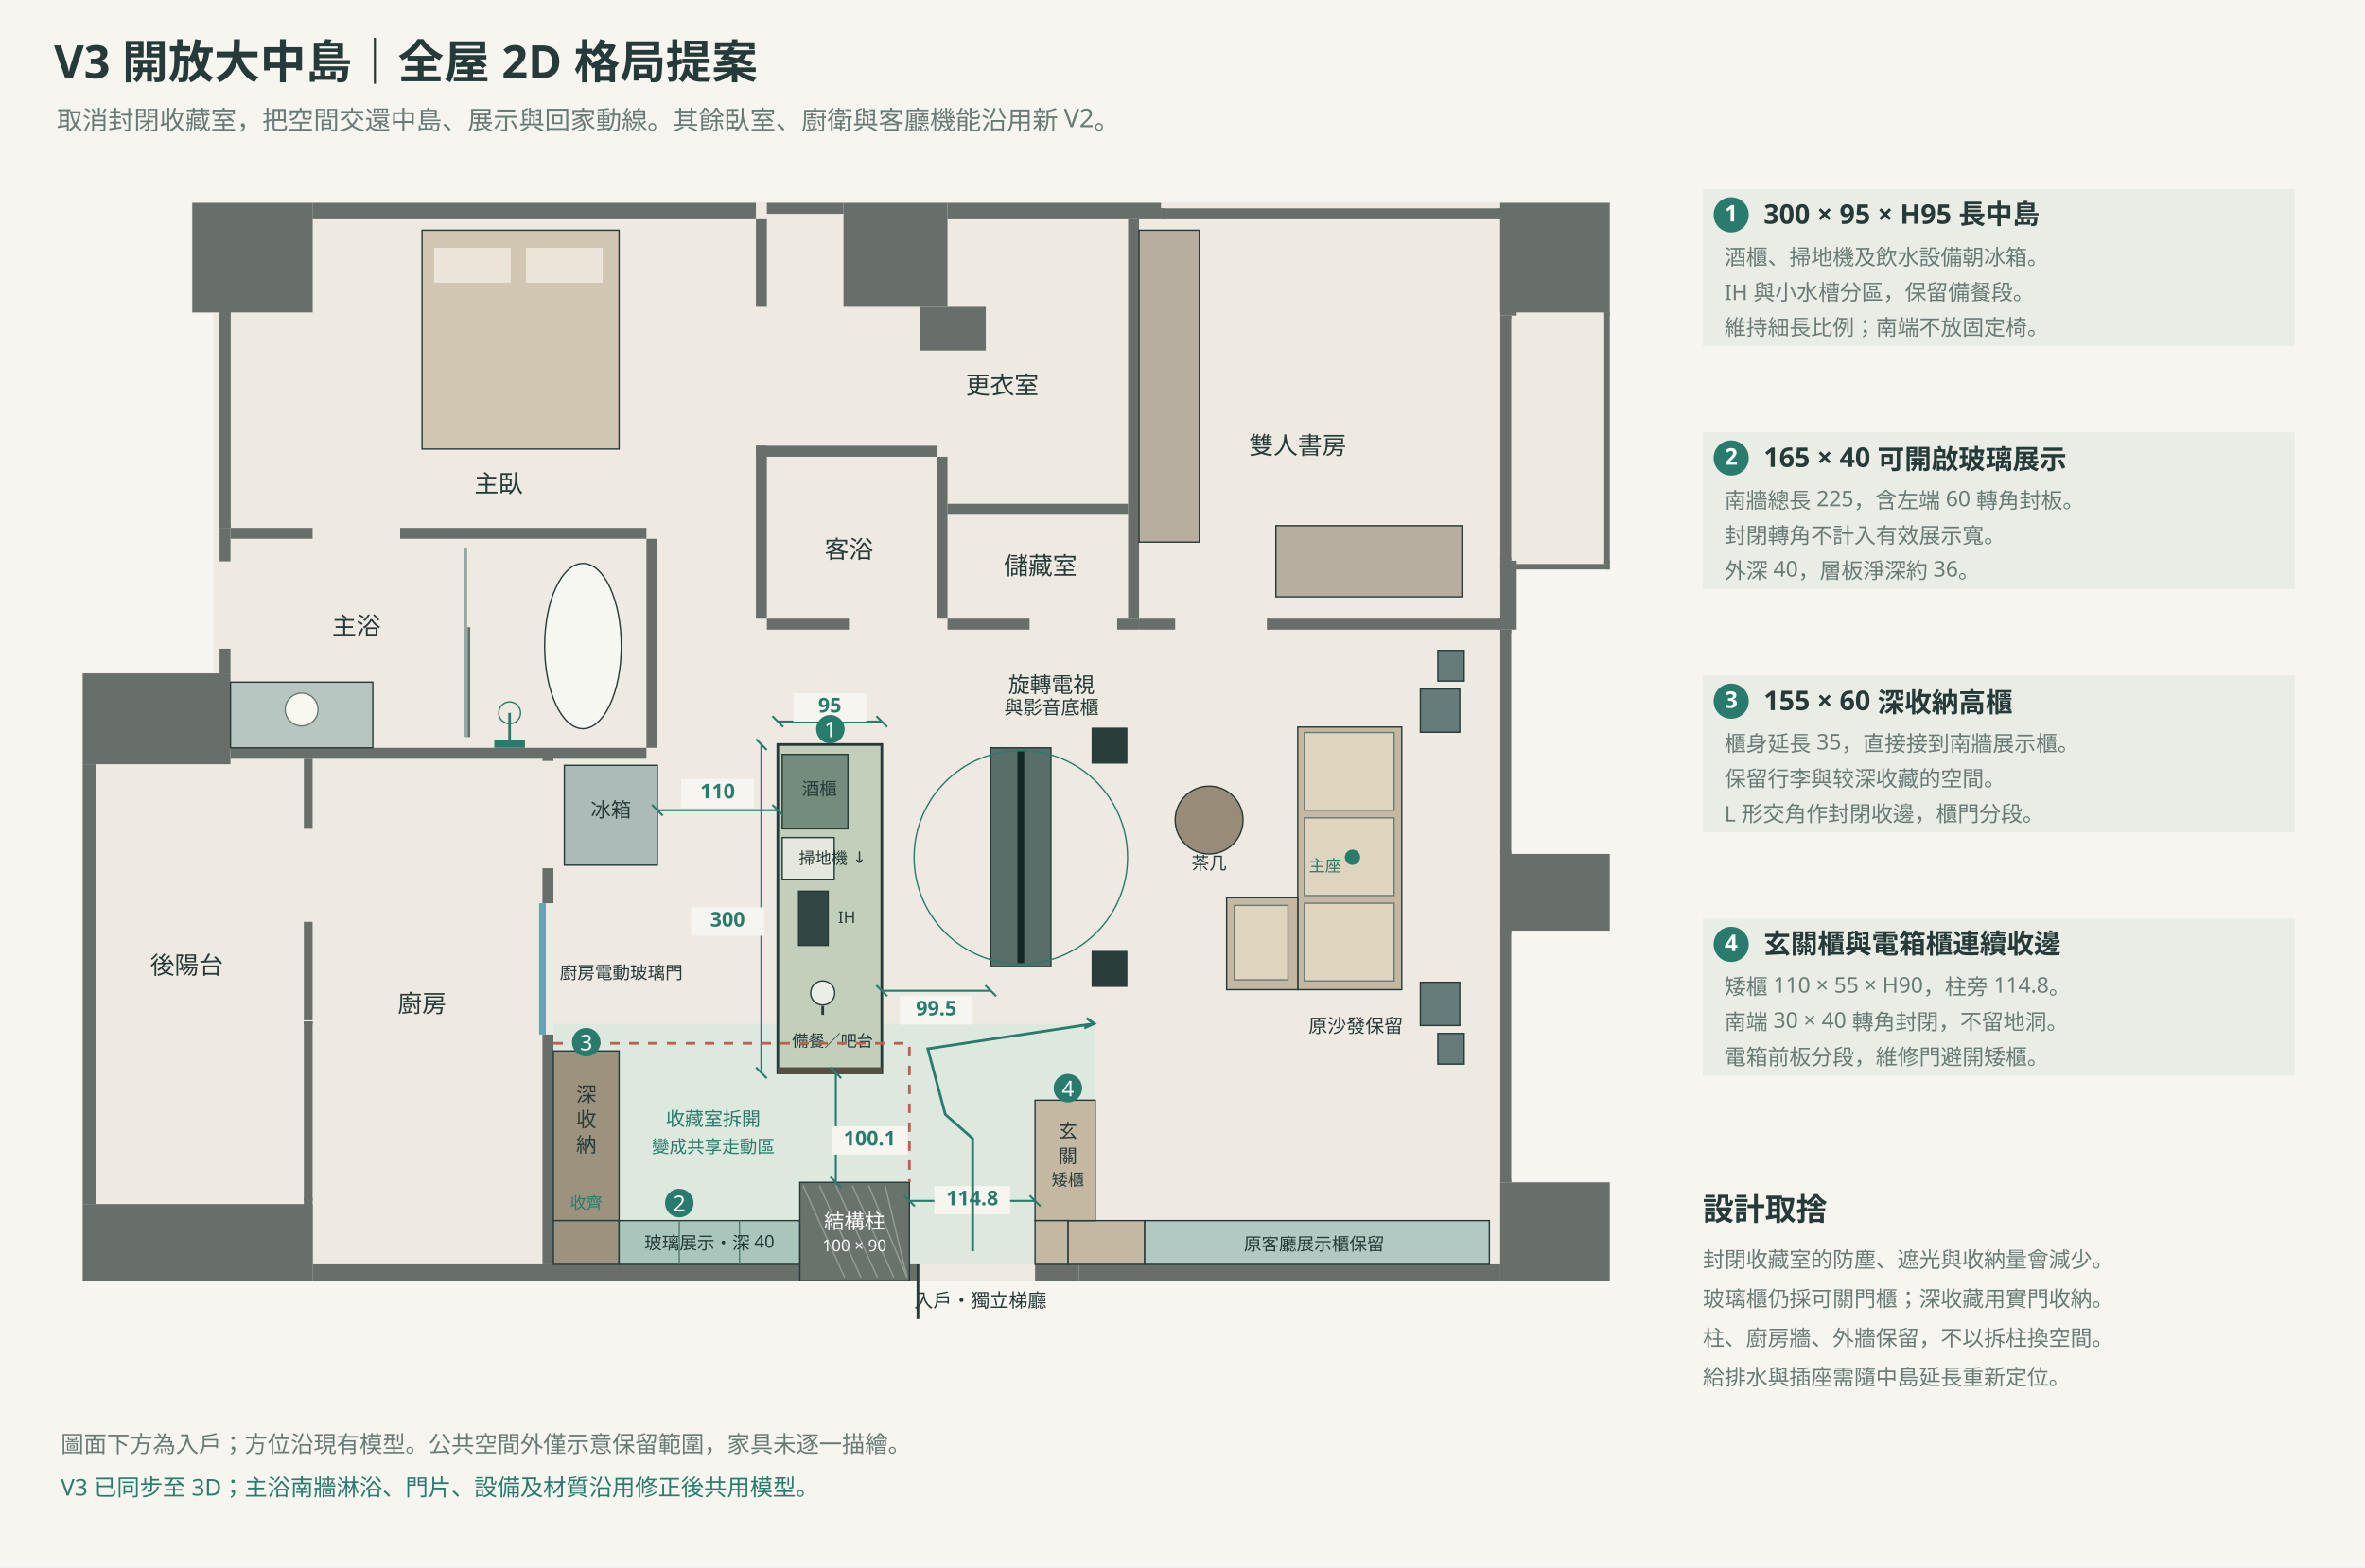
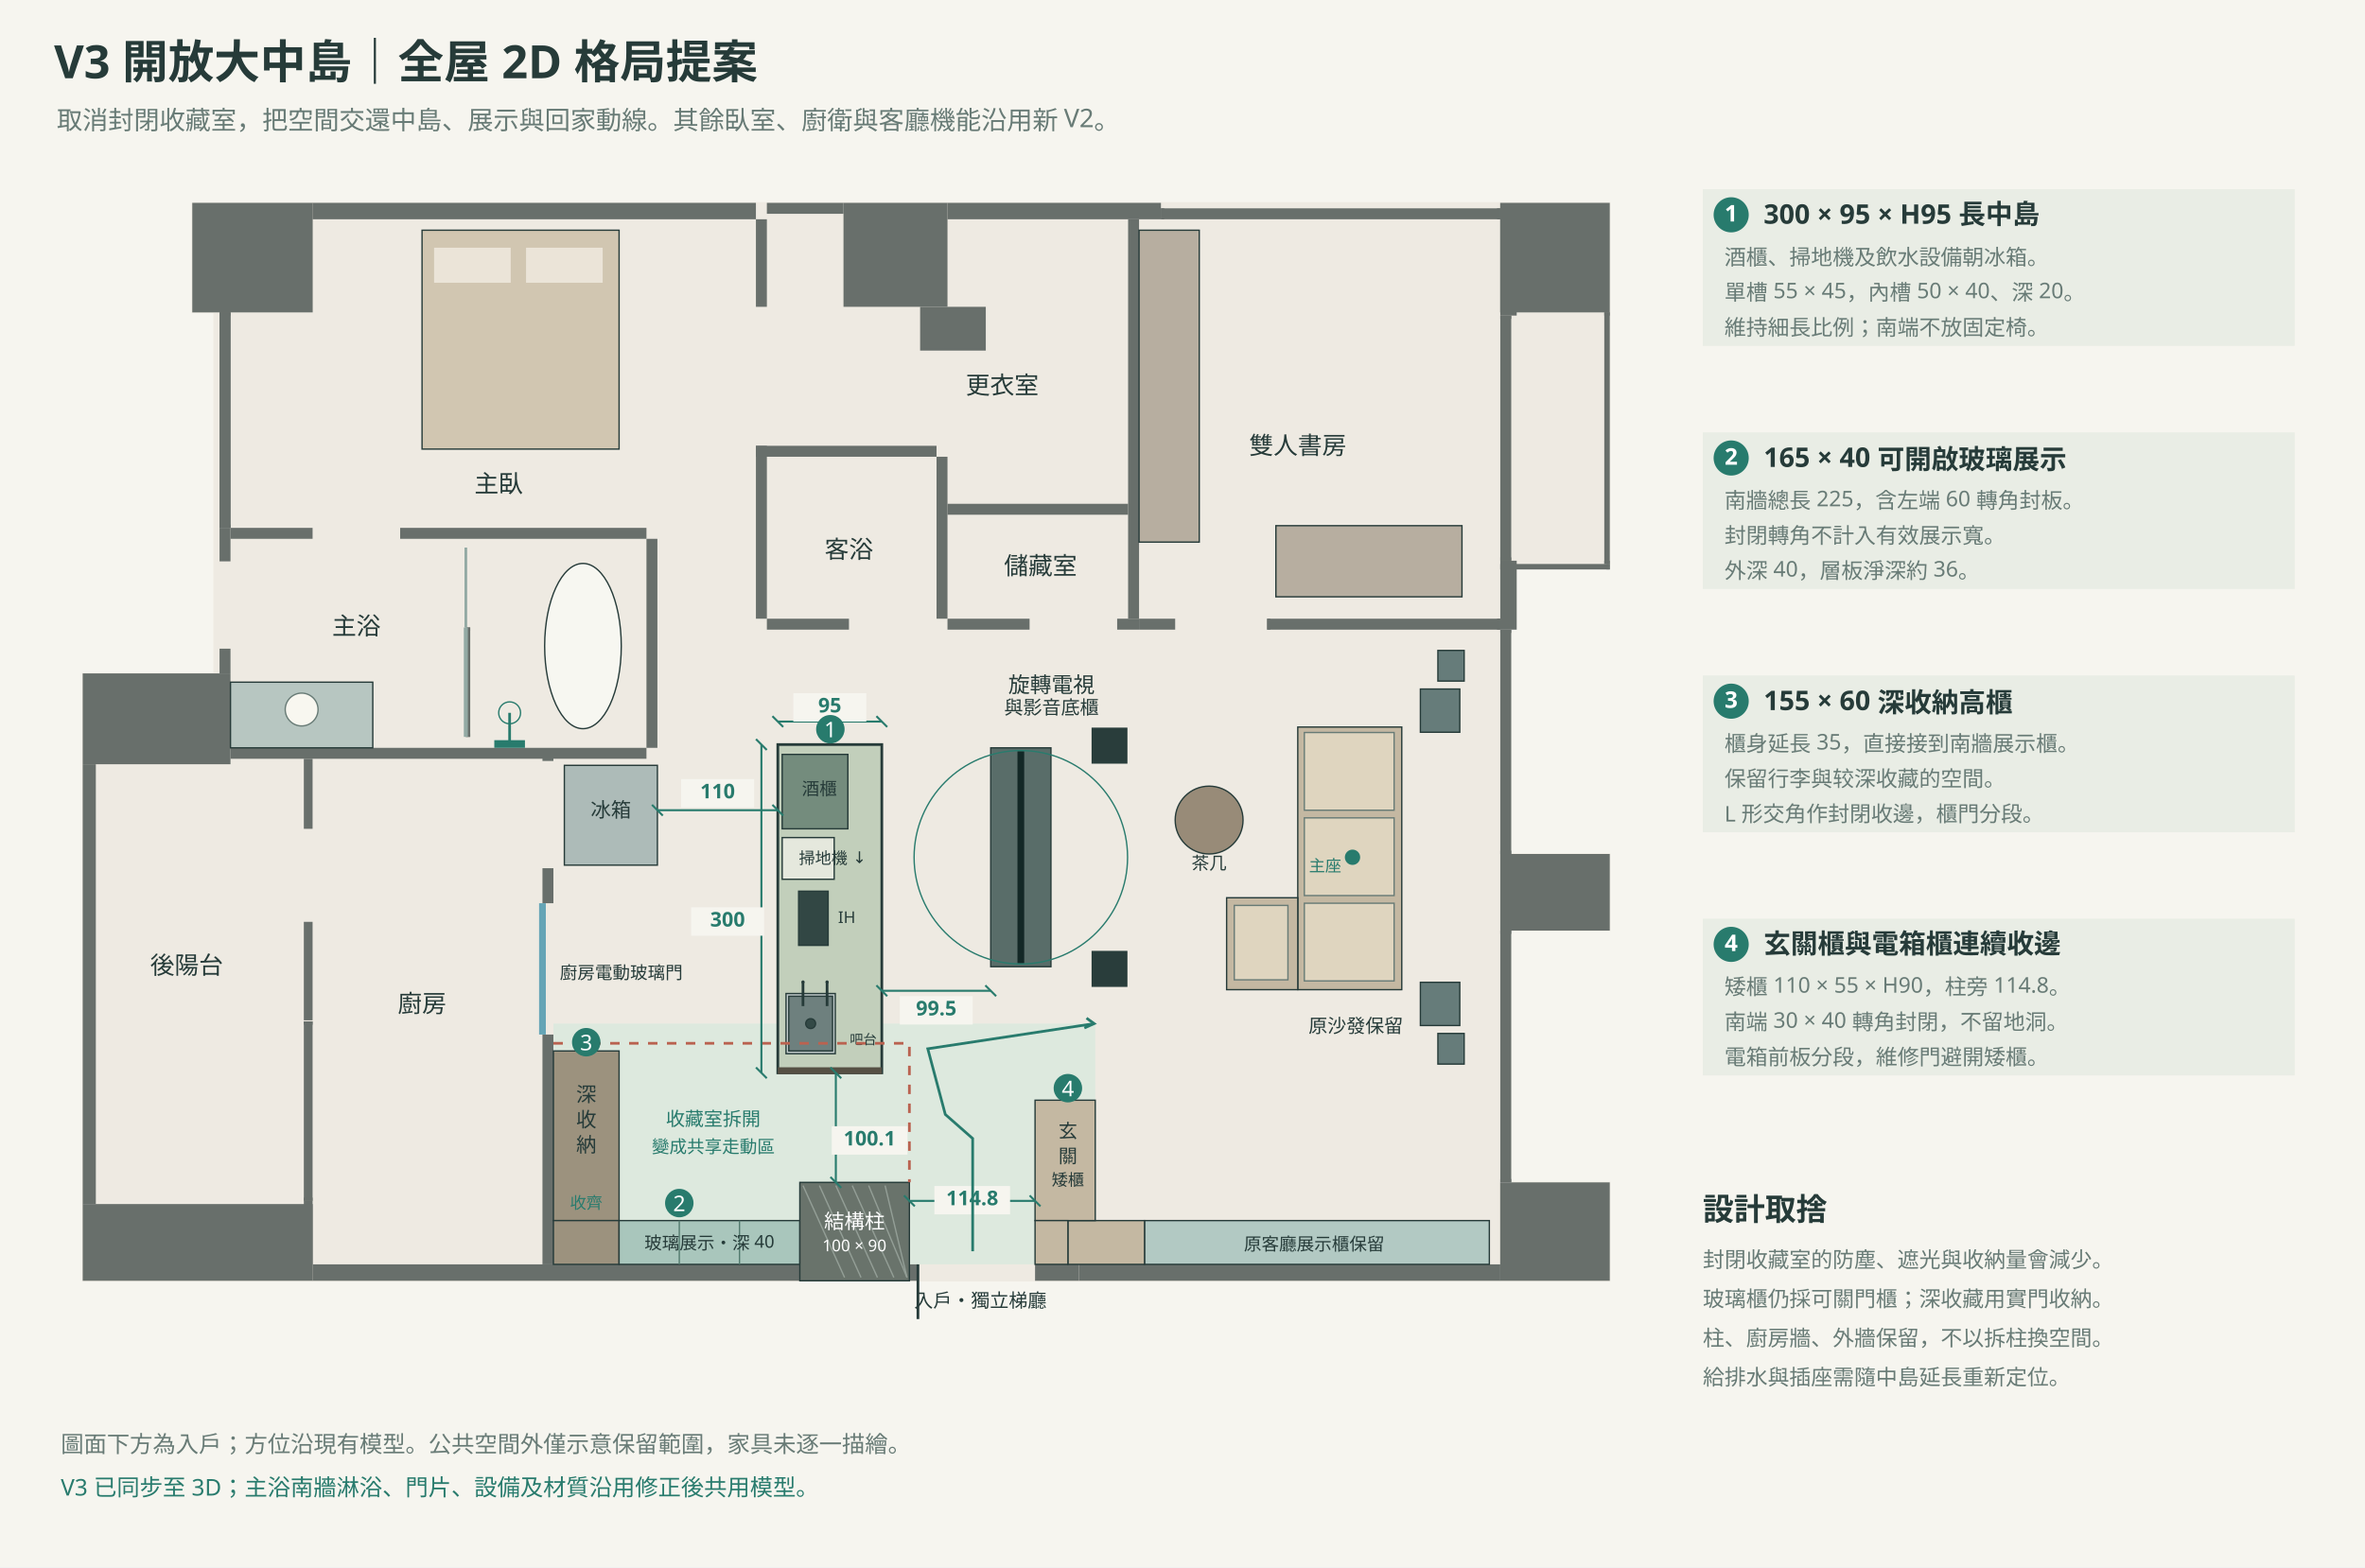
<svg xmlns="http://www.w3.org/2000/svg" width="1750" height="1160" viewBox="0 0 1750 1160" font-family="Microsoft JhengHei, sans-serif">
  <rect width="100%" height="100%" fill="#f6f5ef" />
  <text x="40.00" y="57.92" font-size="34" fill="#263b39" text-anchor="start" font-weight="700">V3 開放大中島｜全屋 2D 格局提案</text>
  <text x="42.00" y="95.72" font-size="19" fill="#687b76" text-anchor="start" font-weight="400">取消封閉收藏室，把空間交還中島、展示與回家動線。其餘臥室、廚衛與客廳機能沿用新 V2。</text>
  <polyline points="142.20,150.15 1191.15,150.15 1191.15,417.45 1110.15,417.45 1110.15,632.10 1191.15,632.10 1191.15,688.80 1110.15,688.80 1110.15,875.10 1191.15,875.10 1191.15,948.00 591.75,948.00 61.20,948.00 61.20,498.45 158.40,498.45 158.40,231.15 142.20,231.15 142.20,150.15" fill="none" stroke="#eeeae2" stroke-width="1" />
  <polygon points="142.20,150.15 1191.15,150.15 1191.15,417.45 1110.15,417.45 1110.15,632.10 1191.15,632.10 1191.15,688.80 1110.15,688.80 1110.15,875.10 1191.15,875.10 1191.15,948.00 591.75,948.00 61.20,948.00 61.20,498.45 158.40,498.45 158.40,231.15 142.20,231.15" fill="#eeeae2" />
  <rect x="409.50" y="757.65" width="400.95" height="178.20" fill="#dde9de" stroke="none" stroke-width="1" />
  <rect x="624.15" y="150.15" width="76.95" height="76.95" fill="#686f6b" stroke="none" stroke-width="1" />
  <rect x="142.28" y="150.15" width="89.10" height="81.08" fill="#686f6b" stroke="none" stroke-width="1" />
  <rect x="1110.07" y="150.15" width="81.08" height="81.08" fill="#686f6b" stroke="none" stroke-width="1" />
  <rect x="61.20" y="891.22" width="170.18" height="56.78" fill="#686f6b" stroke="none" stroke-width="1" />
  <rect x="1110.07" y="875.18" width="81.08" height="72.82" fill="#686f6b" stroke="none" stroke-width="1" />
  <rect x="591.83" y="875.18" width="81.08" height="72.82" fill="#686f6b" stroke="none" stroke-width="1" />
  <rect x="231.30" y="150.15" width="328.05" height="12.15" fill="#686f6b" stroke="none" stroke-width="1" />
  <rect x="859.05" y="154.20" width="251.10" height="8.10" fill="#686f6b" stroke="none" stroke-width="1" />
  <rect x="859.05" y="154.20" width="2.43" height="8.10" fill="#686f6b" stroke="none" stroke-width="1" />
  <rect x="1107.72" y="154.20" width="2.43" height="8.10" fill="#686f6b" stroke="none" stroke-width="1" />
  <rect x="861.48" y="157.03" width="246.24" height="2.43" fill="#686f6b" stroke="none" stroke-width="1" />
  <rect x="701.10" y="150.15" width="157.95" height="12.15" fill="#686f6b" stroke="none" stroke-width="1" />
  <rect x="559.35" y="162.30" width="8.10" height="64.80" fill="#686f6b" stroke="none" stroke-width="1" />
  <rect x="567.45" y="150.15" width="56.70" height="8.10" fill="#686f6b" stroke="none" stroke-width="1" />
  <rect x="559.35" y="329.97" width="8.10" height="127.98" fill="#686f6b" stroke="none" stroke-width="1" />
  <rect x="162.45" y="231.15" width="8.10" height="159.57" fill="#686f6b" stroke="none" stroke-width="1" />
  <rect x="162.45" y="231.15" width="8.10" height="159.57" fill="#686f6b" stroke="none" stroke-width="1" />
  <rect x="162.45" y="231.15" width="8.10" height="2.43" fill="#686f6b" stroke="none" stroke-width="1" />
  <rect x="162.45" y="388.29" width="8.10" height="2.43" fill="#686f6b" stroke="none" stroke-width="1" />
  <rect x="165.29" y="233.58" width="2.43" height="154.71" fill="#686f6b" stroke="none" stroke-width="1" />
  <rect x="162.45" y="390.72" width="8.10" height="24.79" fill="#686f6b" stroke="none" stroke-width="1" />
  <rect x="162.45" y="480.14" width="8.10" height="18.31" fill="#686f6b" stroke="none" stroke-width="1" />
  <rect x="61.20" y="498.45" width="109.35" height="67.23" fill="#686f6b" stroke="none" stroke-width="1" />
  <rect x="61.20" y="565.68" width="9.72" height="325.62" fill="#686f6b" stroke="none" stroke-width="1" />
  <rect x="231.30" y="935.85" width="360.45" height="12.15" fill="#686f6b" stroke="none" stroke-width="1" />
  <rect x="798.30" y="935.85" width="311.85" height="12.15" fill="#686f6b" stroke="none" stroke-width="1" />
  <rect x="672.75" y="935.85" width="6.48" height="12.15" fill="#686f6b" stroke="none" stroke-width="1" />
  <rect x="765.90" y="935.85" width="32.40" height="12.15" fill="#686f6b" stroke="none" stroke-width="1" />
  <rect x="1110.15" y="162.30" width="12.15" height="71.28" fill="#686f6b" stroke="none" stroke-width="1" />
  <rect x="1110.15" y="233.58" width="8.10" height="181.44" fill="#686f6b" stroke="none" stroke-width="1" />
  <rect x="1110.15" y="233.58" width="8.10" height="2.43" fill="#686f6b" stroke="none" stroke-width="1" />
  <rect x="1110.15" y="412.59" width="8.10" height="2.43" fill="#686f6b" stroke="none" stroke-width="1" />
  <rect x="1112.99" y="236.01" width="2.43" height="176.58" fill="#686f6b" stroke="none" stroke-width="1" />
  <rect x="1110.15" y="415.02" width="12.15" height="51.03" fill="#686f6b" stroke="none" stroke-width="1" />
  <rect x="1110.15" y="466.05" width="8.10" height="166.05" fill="#686f6b" stroke="none" stroke-width="1" />
  <rect x="1110.15" y="466.05" width="8.10" height="2.43" fill="#686f6b" stroke="none" stroke-width="1" />
  <rect x="1110.15" y="629.67" width="8.10" height="2.43" fill="#686f6b" stroke="none" stroke-width="1" />
  <rect x="1112.99" y="468.48" width="2.43" height="161.19" fill="#686f6b" stroke="none" stroke-width="1" />
  <rect x="1110.15" y="632.10" width="81.00" height="56.70" fill="#686f6b" stroke="none" stroke-width="1" />
  <rect x="1110.15" y="688.80" width="8.10" height="186.30" fill="#686f6b" stroke="none" stroke-width="1" />
  <rect x="1110.15" y="688.80" width="8.10" height="2.43" fill="#686f6b" stroke="none" stroke-width="1" />
  <rect x="1110.15" y="872.67" width="8.10" height="2.43" fill="#686f6b" stroke="none" stroke-width="1" />
  <rect x="1112.99" y="691.23" width="2.43" height="181.44" fill="#686f6b" stroke="none" stroke-width="1" />
  <rect x="1187.10" y="231.15" width="4.05" height="186.30" fill="#686f6b" stroke="none" stroke-width="1" />
  <rect x="1187.10" y="231.15" width="4.05" height="2.43" fill="#686f6b" stroke="none" stroke-width="1" />
  <rect x="1187.10" y="415.02" width="4.05" height="2.43" fill="#686f6b" stroke="none" stroke-width="1" />
  <rect x="1188.52" y="233.58" width="1.22" height="181.44" fill="#686f6b" stroke="none" stroke-width="1" />
  <rect x="1110.15" y="417.45" width="81.00" height="4.05" fill="#686f6b" stroke="none" stroke-width="1" />
  <rect x="1110.15" y="417.45" width="2.43" height="4.05" fill="#686f6b" stroke="none" stroke-width="1" />
  <rect x="1188.72" y="417.45" width="2.43" height="4.05" fill="#686f6b" stroke="none" stroke-width="1" />
  <rect x="1112.58" y="418.87" width="76.14" height="1.22" fill="#686f6b" stroke="none" stroke-width="1" />
  <rect x="296.10" y="390.72" width="182.25" height="8.10" fill="#686f6b" stroke="none" stroke-width="1" />
  <rect x="170.55" y="390.72" width="60.75" height="8.10" fill="#686f6b" stroke="none" stroke-width="1" />
  <rect x="478.35" y="398.82" width="8.10" height="154.71" fill="#686f6b" stroke="none" stroke-width="1" />
  <rect x="170.55" y="553.53" width="307.80" height="8.10" fill="#686f6b" stroke="none" stroke-width="1" />
  <rect x="559.35" y="329.97" width="133.65" height="8.10" fill="#686f6b" stroke="none" stroke-width="1" />
  <rect x="693.00" y="338.07" width="8.10" height="119.88" fill="#686f6b" stroke="none" stroke-width="1" />
  <rect x="567.45" y="457.95" width="60.75" height="8.10" fill="#686f6b" stroke="none" stroke-width="1" />
  <rect x="701.10" y="372.90" width="133.65" height="8.10" fill="#686f6b" stroke="none" stroke-width="1" />
  <rect x="834.75" y="162.30" width="8.10" height="295.65" fill="#686f6b" stroke="none" stroke-width="1" />
  <rect x="701.10" y="457.95" width="60.75" height="8.10" fill="#686f6b" stroke="none" stroke-width="1" />
  <rect x="826.65" y="457.95" width="16.20" height="8.10" fill="#686f6b" stroke="none" stroke-width="1" />
  <rect x="842.85" y="457.95" width="26.73" height="8.10" fill="#686f6b" stroke="none" stroke-width="1" />
  <rect x="937.62" y="457.95" width="172.53" height="8.10" fill="#686f6b" stroke="none" stroke-width="1" />
  <rect x="937.62" y="457.95" width="2.43" height="8.10" fill="#686f6b" stroke="none" stroke-width="1" />
  <rect x="1107.72" y="457.95" width="2.43" height="8.10" fill="#686f6b" stroke="none" stroke-width="1" />
  <rect x="940.05" y="460.79" width="167.67" height="2.43" fill="#686f6b" stroke="none" stroke-width="1" />
  <rect x="401.40" y="560.82" width="8.10" height="2.43" fill="#686f6b" stroke="none" stroke-width="1" />
  <rect x="401.40" y="642.63" width="8.10" height="25.92" fill="#686f6b" stroke="none" stroke-width="1" />
  <rect x="401.40" y="765.75" width="8.10" height="170.10" fill="#686f6b" stroke="none" stroke-width="1" />
  <rect x="224.82" y="561.63" width="6.48" height="51.84" fill="#686f6b" stroke="none" stroke-width="1" />
  <rect x="224.82" y="682.32" width="6.48" height="72.90" fill="#686f6b" stroke="none" stroke-width="1" />
  <rect x="224.82" y="756.03" width="6.48" height="132.84" fill="#686f6b" stroke="none" stroke-width="1" />
  <rect x="224.82" y="756.03" width="6.48" height="2.43" fill="#686f6b" stroke="none" stroke-width="1" />
  <rect x="224.82" y="886.44" width="6.48" height="2.43" fill="#686f6b" stroke="none" stroke-width="1" />
  <rect x="227.09" y="758.46" width="1.94" height="127.98" fill="#686f6b" stroke="none" stroke-width="1" />
  <rect x="224.82" y="888.87" width="6.48" height="46.98" fill="#686f6b" stroke="none" stroke-width="1" />
  <rect x="680.85" y="227.10" width="48.60" height="32.40" fill="#686f6b" stroke="none" stroke-width="1" />
  <rect x="344.70" y="464.43" width="3.24" height="81.00" fill="#686f6b" stroke="none" stroke-width="1" />
  <rect x="344.70" y="464.43" width="3.24" height="2.43" fill="#686f6b" stroke="none" stroke-width="1" />
  <rect x="344.70" y="543.00" width="3.24" height="2.43" fill="#686f6b" stroke="none" stroke-width="1" />
  <rect x="345.83" y="466.86" width="0.97" height="76.14" fill="#686f6b" stroke="none" stroke-width="1" />
  <rect x="417.60" y="566.49" width="68.85" height="73.87" fill="#adbbb8" stroke="#263b39" stroke-width="1" />
  <text x="452.03" y="604.80" font-size="15" fill="#263b39" text-anchor="middle" font-weight="400">冰箱</text>
  <rect x="960.30" y="538.14" width="76.95" height="194.40" fill="#c4b8a2" stroke="#263b39" stroke-width="1" />
  <rect x="907.65" y="664.50" width="52.65" height="68.04" fill="#c4b8a2" stroke="#263b39" stroke-width="1" />
  <rect x="965.16" y="542.19" width="66.42" height="57.51" fill="#dfd5bf" stroke="#687b76" stroke-width="1" />
  <rect x="965.16" y="605.37" width="66.42" height="57.51" fill="#dfd5bf" stroke="#687b76" stroke-width="1" />
  <rect x="965.16" y="668.55" width="66.42" height="57.51" fill="#dfd5bf" stroke="#687b76" stroke-width="1" />
  <rect x="913.32" y="670.17" width="39.69" height="55.08" fill="#dfd5bf" stroke="#687b76" stroke-width="1" />
  <text x="1003.23" y="764.30" font-size="14" fill="#263b39" text-anchor="middle" font-weight="400">原沙發保留</text>
  <rect x="733.10" y="553.53" width="44.55" height="162.00" fill="#596d69" stroke="#263b39" stroke-width="1" />
  <polyline points="755.37,555.96 755.37,713.10" fill="none" stroke="#132826" stroke-width="5" />
  <text x="778.05" y="512.53" font-size="16" fill="#263b39" text-anchor="middle" font-weight="400">旋轉電視</text>
  <text x="778.05" y="528.59" font-size="14" fill="#263b39" text-anchor="middle" font-weight="400">與影音底櫃</text>
  <circle cx="755.37" cy="634.53" r="78.98" fill="none" stroke="#287b6d" stroke-width="1" />
  <rect x="808.22" y="704.31" width="25.52" height="25.68" fill="#293d3b" stroke="#263b39" stroke-width="1" />
  <rect x="808.22" y="539.07" width="25.52" height="25.68" fill="#293d3b" stroke="#263b39" stroke-width="1" />
  <rect x="1051.02" y="509.99" width="29.16" height="32.00" fill="#667c7a" stroke="#263b39" stroke-width="1" />
  <rect x="1051.02" y="727.07" width="29.16" height="32.00" fill="#667c7a" stroke="#263b39" stroke-width="1" />
  <rect x="1063.98" y="764.94" width="19.44" height="22.68" fill="#667c7a" stroke="#263b39" stroke-width="1" />
  <rect x="1063.98" y="481.44" width="19.44" height="22.68" fill="#667c7a" stroke="#263b39" stroke-width="1" />
  <circle cx="1000.80" cy="634.53" r="5.67" fill="#287b6d" stroke="none" stroke-width="1" />
  <text x="980.55" y="645.09" font-size="12" fill="#287b6d" text-anchor="middle" font-weight="400">主座</text>
  <circle cx="894.69" cy="606.99" r="25.11" fill="#988b78" stroke="#263b39" stroke-width="1" />
  <text x="894.69" y="643.54" font-size="13" fill="#263b39" text-anchor="middle" font-weight="400">茶几</text>
  <rect x="846.90" y="903.45" width="255.15" height="32.40" fill="#b2c9c3" stroke="#263b39" stroke-width="1" />
  <text x="972.45" y="925.42" font-size="13" fill="#263b39" text-anchor="middle" font-weight="400">原客廳展示櫃保留</text>
  <rect x="790.20" y="903.45" width="56.70" height="32.40" fill="#c4b8a2" stroke="#263b39" stroke-width="1" />
  <polyline points="401.40,668.55 401.40,765.75" fill="none" stroke="#65a5b6" stroke-width="5" />
  <text x="459.72" y="724.54" font-size="13" fill="#263b39" text-anchor="middle" font-weight="400">廚房電動玻璃門</text>
  <rect x="312.30" y="170.40" width="145.80" height="162.00" fill="#d1c6b1" stroke="#263b39" stroke-width="1" />
  <rect x="321.21" y="183.36" width="56.70" height="25.92" fill="#ebe4d8" stroke="none" stroke-width="1" />
  <rect x="389.25" y="183.36" width="56.70" height="25.92" fill="#ebe4d8" stroke="none" stroke-width="1" />
  <rect x="842.85" y="170.40" width="44.55" height="230.85" fill="#b7aea0" stroke="#263b39" stroke-width="1" />
  <rect x="944.10" y="389.10" width="137.70" height="52.65" fill="#b7aea0" stroke="#263b39" stroke-width="1" />
  <rect x="170.55" y="504.93" width="105.30" height="48.60" fill="#b7c6c1" stroke="#263b39" stroke-width="1" />
  <circle cx="223.20" cy="525.18" r="12.15" fill="#f8f7f0" stroke="#687b76" stroke-width="1" />
  <ellipse cx="431.37" cy="478.2" rx="28.35" ry="61.155" fill="#f7f7f1" stroke="#263b39" />
  <rect x="365.76" y="547.86" width="22.68" height="5.67" fill="#287b6d" stroke="none" stroke-width="1" />
  <polyline points="377.10,548.67 377.10,527.61" fill="none" stroke="#287b6d" stroke-width="2" />
  <circle cx="377.10" cy="527.61" r="8.10" fill="none" stroke="#287b6d" stroke-width="1" />
  <polyline points="344.70,405.30 344.70,464.43" fill="none" stroke="#93aaa4" stroke-width="2" />
  <polyline points="344.70,464.43 344.70,545.43" fill="none" stroke="#93aaa4" stroke-width="3" />
  <text x="369.00" y="364.44" font-size="18" fill="#263b39" text-anchor="middle" font-weight="400">主臥</text>
  <text x="741.60" y="291.54" font-size="18" fill="#263b39" text-anchor="middle" font-weight="400">更衣室</text>
  <text x="960.30" y="336.09" font-size="18" fill="#263b39" text-anchor="middle" font-weight="400">雙人書房</text>
  <text x="628.20" y="413.04" font-size="18" fill="#263b39" text-anchor="middle" font-weight="400">客浴</text>
  <text x="769.95" y="425.19" font-size="18" fill="#263b39" text-anchor="middle" font-weight="400">儲藏室</text>
  <text x="263.70" y="469.74" font-size="18" fill="#263b39" text-anchor="middle" font-weight="400">主浴</text>
  <text x="312.30" y="749.19" font-size="18" fill="#263b39" text-anchor="middle" font-weight="400">廚房</text>
  <text x="138.15" y="720.84" font-size="18" fill="#263b39" text-anchor="middle" font-weight="400">後陽台</text>
  <rect x="591.83" y="875.18" width="81.08" height="72.82" fill="#69736b" stroke="#263b39" stroke-width="1" />
  <polyline points="594.18,877.53 624.96,945.57" fill="none" stroke="#939e96" stroke-width="1" />
  <polyline points="606.33,877.53 637.11,945.57" fill="none" stroke="#939e96" stroke-width="1" />
  <polyline points="618.48,877.53 649.26,945.57" fill="none" stroke="#939e96" stroke-width="1" />
  <polyline points="630.63,877.53 661.41,945.57" fill="none" stroke="#939e96" stroke-width="1" />
  <polyline points="642.78,877.53 671.13,945.57" fill="none" stroke="#939e96" stroke-width="1" />
  <polyline points="654.93,877.53 671.13,945.57" fill="none" stroke="#939e96" stroke-width="1" />
  <text x="632.25" y="909.36" font-size="15" fill="#ffffff" text-anchor="middle" font-weight="400">結構柱</text>
  <text x="632.25" y="926.16" font-size="12" fill="#ffffff" text-anchor="middle" font-weight="400">100 × 90</text>
  <rect x="575.55" y="551.10" width="76.95" height="243.00" fill="#c2cfbb" stroke="#263b39" stroke-width="2" />
  <polyline points="575.55,792.48 652.50,792.48" fill="none" stroke="#565044" stroke-width="5" />
  <rect x="578.79" y="558.39" width="48.60" height="55.08" fill="#748c7d" stroke="#263b39" stroke-width="1" />
  <text x="606.33" y="588.46" font-size="13" fill="#263b39" text-anchor="middle" font-weight="400">酒櫃</text>
  <rect x="578.79" y="619.95" width="38.48" height="30.86" fill="#e5e8dd" stroke="#263b39" stroke-width="1" />
  <text x="616.05" y="639.42" font-size="12" fill="#263b39" text-anchor="middle" font-weight="400">掃地機 ↓</text>
  <rect x="590.94" y="659.64" width="21.87" height="40.10" fill="#324744" stroke="#263b39" stroke-width="1" />
  <text x="626.58" y="683.16" font-size="12" fill="#263b39" text-anchor="middle" font-weight="400">IH</text>
-   <circle cx="608.76" cy="734.97" r="8.91" fill="#ebeee5" stroke="#263b39" stroke-width="1" />
-   <polyline points="608.76,744.69 608.76,751.17" fill="none" stroke="#263b39" stroke-width="2" />
-   <text x="616.05" y="774.69" font-size="12" fill="#263b39" text-anchor="middle" font-weight="400">備餐／吧台</text>
+   <rect x="581.62" y="735.38" width="36.45" height="44.55" fill="#c1cbcb" stroke="#263b39" stroke-width="1" />
+   <rect x="583.65" y="737.40" width="32.40" height="40.50" fill="#6e807e" stroke="#263b39" stroke-width="1" />
+   <circle cx="599.85" cy="757.65" r="3.65" fill="#334946" stroke="#263b39" stroke-width="1" />
+   <polyline points="594.18,726.87 594.18,744.69" fill="none" stroke="#263b39" stroke-width="2" />
+   <circle cx="594.18" cy="726.87" r="1.22" fill="#263b39" stroke="none" stroke-width="1" />
+   <polyline points="612.00,726.87 612.00,744.69" fill="none" stroke="#263b39" stroke-width="2" />
+   <circle cx="612.00" cy="726.87" r="1.22" fill="#263b39" stroke="none" stroke-width="1" />
+   <text x="638.73" y="772.93" font-size="10" fill="#263b39" text-anchor="middle" font-weight="400">吧台</text>
  <rect x="409.50" y="777.90" width="48.60" height="125.55" fill="#9c927e" stroke="#263b39" stroke-width="1" />
  <text x="433.80" y="894.57" font-size="12" fill="#287b6d" text-anchor="middle" font-weight="400">收齊</text>
  <text x="433.80" y="815.40" font-size="15" fill="#263b39" text-anchor="middle" font-weight="400">深</text>
  <text x="433.80" y="834.03" font-size="15" fill="#263b39" text-anchor="middle" font-weight="400">收</text>
  <text x="433.80" y="852.66" font-size="15" fill="#263b39" text-anchor="middle" font-weight="400">納</text>
  <rect x="409.50" y="903.45" width="48.60" height="32.40" fill="#9c927e" stroke="#263b39" stroke-width="1" />
  <rect x="458.10" y="903.45" width="133.65" height="32.40" fill="#a9c6bc" stroke="#263b39" stroke-width="1" />
  <polyline points="502.65,903.45 502.65,935.85" fill="none" stroke="#547c70" stroke-width="1" />
  <polyline points="547.20,903.45 547.20,935.85" fill="none" stroke="#547c70" stroke-width="1" />
  <text x="524.92" y="924.61" font-size="13" fill="#263b39" text-anchor="middle" font-weight="400">玻璃展示・深 40</text>
  <rect x="765.90" y="814.35" width="44.55" height="89.10" fill="#c4b8a2" stroke="#263b39" stroke-width="1" />
  <rect x="765.90" y="903.45" width="24.30" height="32.40" fill="#c4b8a2" stroke="#263b39" stroke-width="1" />
  <text x="790.20" y="842.06" font-size="14" fill="#263b39" text-anchor="middle" font-weight="400">玄</text>
  <text x="790.20" y="860.69" font-size="14" fill="#263b39" text-anchor="middle" font-weight="400">關</text>
  <text x="790.20" y="877.56" font-size="12" fill="#263b39" text-anchor="middle" font-weight="400">矮櫃</text>
  <polyline points="409.50,772.23 672.91,772.23 672.91,875.10" fill="none" stroke="#ba6250" stroke-width="2" stroke-dasharray="7 7" />
  <polyline points="486.45,599.70 575.55,599.70" fill="none" stroke="#287b6d" stroke-width="1.5" />
  <polyline points="482.45,595.70 490.45,603.70" fill="none" stroke="#287b6d" stroke-width="1.5" />
  <polyline points="571.55,595.70 579.55,603.70" fill="none" stroke="#287b6d" stroke-width="1.5" />
  <rect x="504.00" y="576.70" width="54.00" height="21.00" fill="#f6f5ef" stroke="none" stroke-width="1" />
  <text x="531.00" y="590.90" font-size="15" fill="#287b6d" text-anchor="middle" font-weight="700">110</text>
  <polyline points="652.50,733.35 733.10,733.35" fill="none" stroke="#287b6d" stroke-width="1.5" />
  <polyline points="648.50,729.35 656.50,737.35" fill="none" stroke="#287b6d" stroke-width="1.5" />
  <polyline points="729.10,729.35 737.10,737.35" fill="none" stroke="#287b6d" stroke-width="1.5" />
  <rect x="665.80" y="737.35" width="54.00" height="21.00" fill="#f6f5ef" stroke="none" stroke-width="1" />
  <text x="692.80" y="751.55" font-size="15" fill="#287b6d" text-anchor="middle" font-weight="700">99.5</text>
  <polyline points="575.55,534.09 652.50,534.09" fill="none" stroke="#287b6d" stroke-width="1.5" />
  <polyline points="571.55,530.09 579.55,538.09" fill="none" stroke="#287b6d" stroke-width="1.5" />
  <polyline points="648.50,530.09 656.50,538.09" fill="none" stroke="#287b6d" stroke-width="1.5" />
  <rect x="587.03" y="513.09" width="54.00" height="21.00" fill="#f6f5ef" stroke="none" stroke-width="1" />
  <text x="614.03" y="527.29" font-size="15" fill="#287b6d" text-anchor="middle" font-weight="700">95</text>
  <polyline points="563.40,551.10 563.40,794.10" fill="none" stroke="#287b6d" stroke-width="1.5" />
  <polyline points="559.40,547.10 567.40,555.10" fill="none" stroke="#287b6d" stroke-width="1.5" />
  <polyline points="559.40,790.10 567.40,798.10" fill="none" stroke="#287b6d" stroke-width="1.5" />
  <rect x="511.40" y="671.60" width="54.00" height="21.00" fill="#f6f5ef" stroke="none" stroke-width="1" />
  <text x="538.40" y="685.80" font-size="15" fill="#287b6d" text-anchor="middle" font-weight="700">300</text>
  <polyline points="618.48,794.10 618.48,875.18" fill="none" stroke="#287b6d" stroke-width="1.5" />
  <polyline points="614.48,790.10 622.48,798.10" fill="none" stroke="#287b6d" stroke-width="1.5" />
  <polyline points="614.48,871.18 622.48,879.18" fill="none" stroke="#287b6d" stroke-width="1.5" />
  <rect x="615.48" y="833.64" width="56.00" height="21.00" fill="#f6f5ef" stroke="none" stroke-width="1" />
  <text x="643.48" y="847.84" font-size="15" fill="#287b6d" text-anchor="middle" font-weight="700">100.1</text>
  <polyline points="672.91,888.87 765.90,888.87" fill="none" stroke="#287b6d" stroke-width="1.5" />
  <polyline points="668.91,884.87 676.91,892.87" fill="none" stroke="#287b6d" stroke-width="1.5" />
  <polyline points="761.90,884.87 769.90,892.87" fill="none" stroke="#287b6d" stroke-width="1.5" />
  <rect x="691.41" y="877.87" width="56.00" height="21.00" fill="#f6f5ef" stroke="none" stroke-width="1" />
  <text x="719.41" y="892.07" font-size="15" fill="#287b6d" text-anchor="middle" font-weight="700">114.8</text>
  <polyline points="719.73,926.13 719.73,842.70 699.48,824.88 686.52,776.28 809.64,757.65" fill="none" stroke="#287b6d" stroke-width="2" />
  <polyline points="803.97,753.60 809.64,757.65 802.35,760.89" fill="none" stroke="#287b6d" stroke-width="2" />
  <text x="527.76" y="833.15" font-size="14" fill="#287b6d" text-anchor="middle" font-weight="400">收藏室拆開</text>
  <text x="527.76" y="853.33" font-size="13" fill="#287b6d" text-anchor="middle" font-weight="400">變成共享走動區</text>
  <circle cx="614.43" cy="539.76" r="10.53" fill="#287b6d" stroke="none" stroke-width="1" />
  <text x="614.43" y="545.74" font-size="16" fill="#ffffff" text-anchor="middle" font-weight="400">1</text>
  <circle cx="502.65" cy="890.49" r="10.53" fill="#287b6d" stroke="none" stroke-width="1" />
  <text x="502.65" y="896.47" font-size="16" fill="#ffffff" text-anchor="middle" font-weight="400">2</text>
  <circle cx="433.80" cy="771.42" r="10.53" fill="#287b6d" stroke="none" stroke-width="1" />
  <text x="433.80" y="777.40" font-size="16" fill="#ffffff" text-anchor="middle" font-weight="400">3</text>
  <circle cx="790.20" cy="805.44" r="10.53" fill="#287b6d" stroke="none" stroke-width="1" />
  <text x="790.20" y="811.42" font-size="16" fill="#ffffff" text-anchor="middle" font-weight="400">4</text>
  <polyline points="679.23,935.85 679.23,976.35" fill="none" stroke="#263b39" stroke-width="2" />
  <text x="725.40" y="967.61" font-size="14" fill="#263b39" text-anchor="middle" font-weight="400">入戶・獨立梯廳</text>
  <rect x="1260.00" y="140.00" width="438.00" height="116.00" fill="#e9ede5" stroke="none" stroke-width="1" />
  <circle cx="1281.00" cy="159.00" r="13.00" fill="#287b6d" stroke="none" stroke-width="1" />
  <text x="1281.00" y="163.96" font-size="17" fill="#ffffff" text-anchor="middle" font-weight="700">1</text>
  <text x="1305.00" y="165.60" font-size="20" fill="#263b39" text-anchor="start" font-weight="700">300 × 95 × H95 長中島</text>
  <text x="1276.00" y="196.08" font-size="16" fill="#687b76" text-anchor="start" font-weight="400">酒櫃、掃地機及飲水設備朝冰箱。</text>
-   <text x="1276.00" y="222.08" font-size="16" fill="#687b76" text-anchor="start" font-weight="400">IH 與小水槽分區，保留備餐段。</text>
+   <text x="1276.00" y="222.08" font-size="16" fill="#687b76" text-anchor="start" font-weight="400">單槽 55 × 45，內槽 50 × 40、深 20。</text>
  <text x="1276.00" y="248.08" font-size="16" fill="#687b76" text-anchor="start" font-weight="400">維持細長比例；南端不放固定椅。</text>
  <rect x="1260.00" y="320.00" width="438.00" height="116.00" fill="#e9ede5" stroke="none" stroke-width="1" />
  <circle cx="1281.00" cy="339.00" r="13.00" fill="#287b6d" stroke="none" stroke-width="1" />
  <text x="1281.00" y="343.96" font-size="17" fill="#ffffff" text-anchor="middle" font-weight="700">2</text>
  <text x="1305.00" y="345.60" font-size="20" fill="#263b39" text-anchor="start" font-weight="700">165 × 40 可開啟玻璃展示</text>
  <text x="1276.00" y="376.08" font-size="16" fill="#687b76" text-anchor="start" font-weight="400">南牆總長 225，含左端 60 轉角封板。</text>
  <text x="1276.00" y="402.08" font-size="16" fill="#687b76" text-anchor="start" font-weight="400">封閉轉角不計入有效展示寬。</text>
  <text x="1276.00" y="428.08" font-size="16" fill="#687b76" text-anchor="start" font-weight="400">外深 40，層板淨深約 36。</text>
  <rect x="1260.00" y="500.00" width="438.00" height="116.00" fill="#e9ede5" stroke="none" stroke-width="1" />
  <circle cx="1281.00" cy="519.00" r="13.00" fill="#287b6d" stroke="none" stroke-width="1" />
  <text x="1281.00" y="523.96" font-size="17" fill="#ffffff" text-anchor="middle" font-weight="700">3</text>
  <text x="1305.00" y="525.60" font-size="20" fill="#263b39" text-anchor="start" font-weight="700">155 × 60 深收納高櫃</text>
  <text x="1276.00" y="556.08" font-size="16" fill="#687b76" text-anchor="start" font-weight="400">櫃身延長 35，直接接到南牆展示櫃。</text>
  <text x="1276.00" y="582.08" font-size="16" fill="#687b76" text-anchor="start" font-weight="400">保留行李與较深收藏的空間。</text>
  <text x="1276.00" y="608.08" font-size="16" fill="#687b76" text-anchor="start" font-weight="400">L 形交角作封閉收邊，櫃門分段。</text>
  <rect x="1260.00" y="680.00" width="438.00" height="116.00" fill="#e9ede5" stroke="none" stroke-width="1" />
  <circle cx="1281.00" cy="699.00" r="13.00" fill="#287b6d" stroke="none" stroke-width="1" />
  <text x="1281.00" y="703.96" font-size="17" fill="#ffffff" text-anchor="middle" font-weight="700">4</text>
  <text x="1305.00" y="705.60" font-size="20" fill="#263b39" text-anchor="start" font-weight="700">玄關櫃與電箱櫃連續收邊</text>
  <text x="1276.00" y="736.08" font-size="16" fill="#687b76" text-anchor="start" font-weight="400">矮櫃 110 × 55 × H90，柱旁 114.8。</text>
  <text x="1276.00" y="762.08" font-size="16" fill="#687b76" text-anchor="start" font-weight="400">南端 30 × 40 轉角封閉，不留地洞。</text>
  <text x="1276.00" y="788.08" font-size="16" fill="#687b76" text-anchor="start" font-weight="400">電箱前板分段，維修門避開矮櫃。</text>
  <text x="1260.00" y="903.24" font-size="23" fill="#263b39" text-anchor="start" font-weight="700">設計取捨</text>
  <text x="1260.00" y="938.08" font-size="16" fill="#687b76" text-anchor="start" font-weight="400">封閉收藏室的防塵、遮光與收納量會減少。</text>
  <text x="1260.00" y="967.08" font-size="16" fill="#687b76" text-anchor="start" font-weight="400">玻璃櫃仍採可關門櫃；深收藏用實門收納。</text>
  <text x="1260.00" y="996.08" font-size="16" fill="#687b76" text-anchor="start" font-weight="400">柱、廚房牆、外牆保留，不以拆柱換空間。</text>
  <text x="1260.00" y="1025.08" font-size="16" fill="#687b76" text-anchor="start" font-weight="400">給排水與插座需隨中島延長重新定位。</text>
  <text x="45.00" y="1074.96" font-size="17" fill="#687b76" text-anchor="start" font-weight="400">圖面下方為入戶；方位沿現有模型。公共空間外僅示意保留範圍，家具未逐一描繪。</text>
  <text x="45.00" y="1106.96" font-size="17" fill="#287b6d" text-anchor="start" font-weight="400">V3 已同步至 3D；主浴南牆淋浴、門片、設備及材質沿用修正後共用模型。</text>
</svg>
